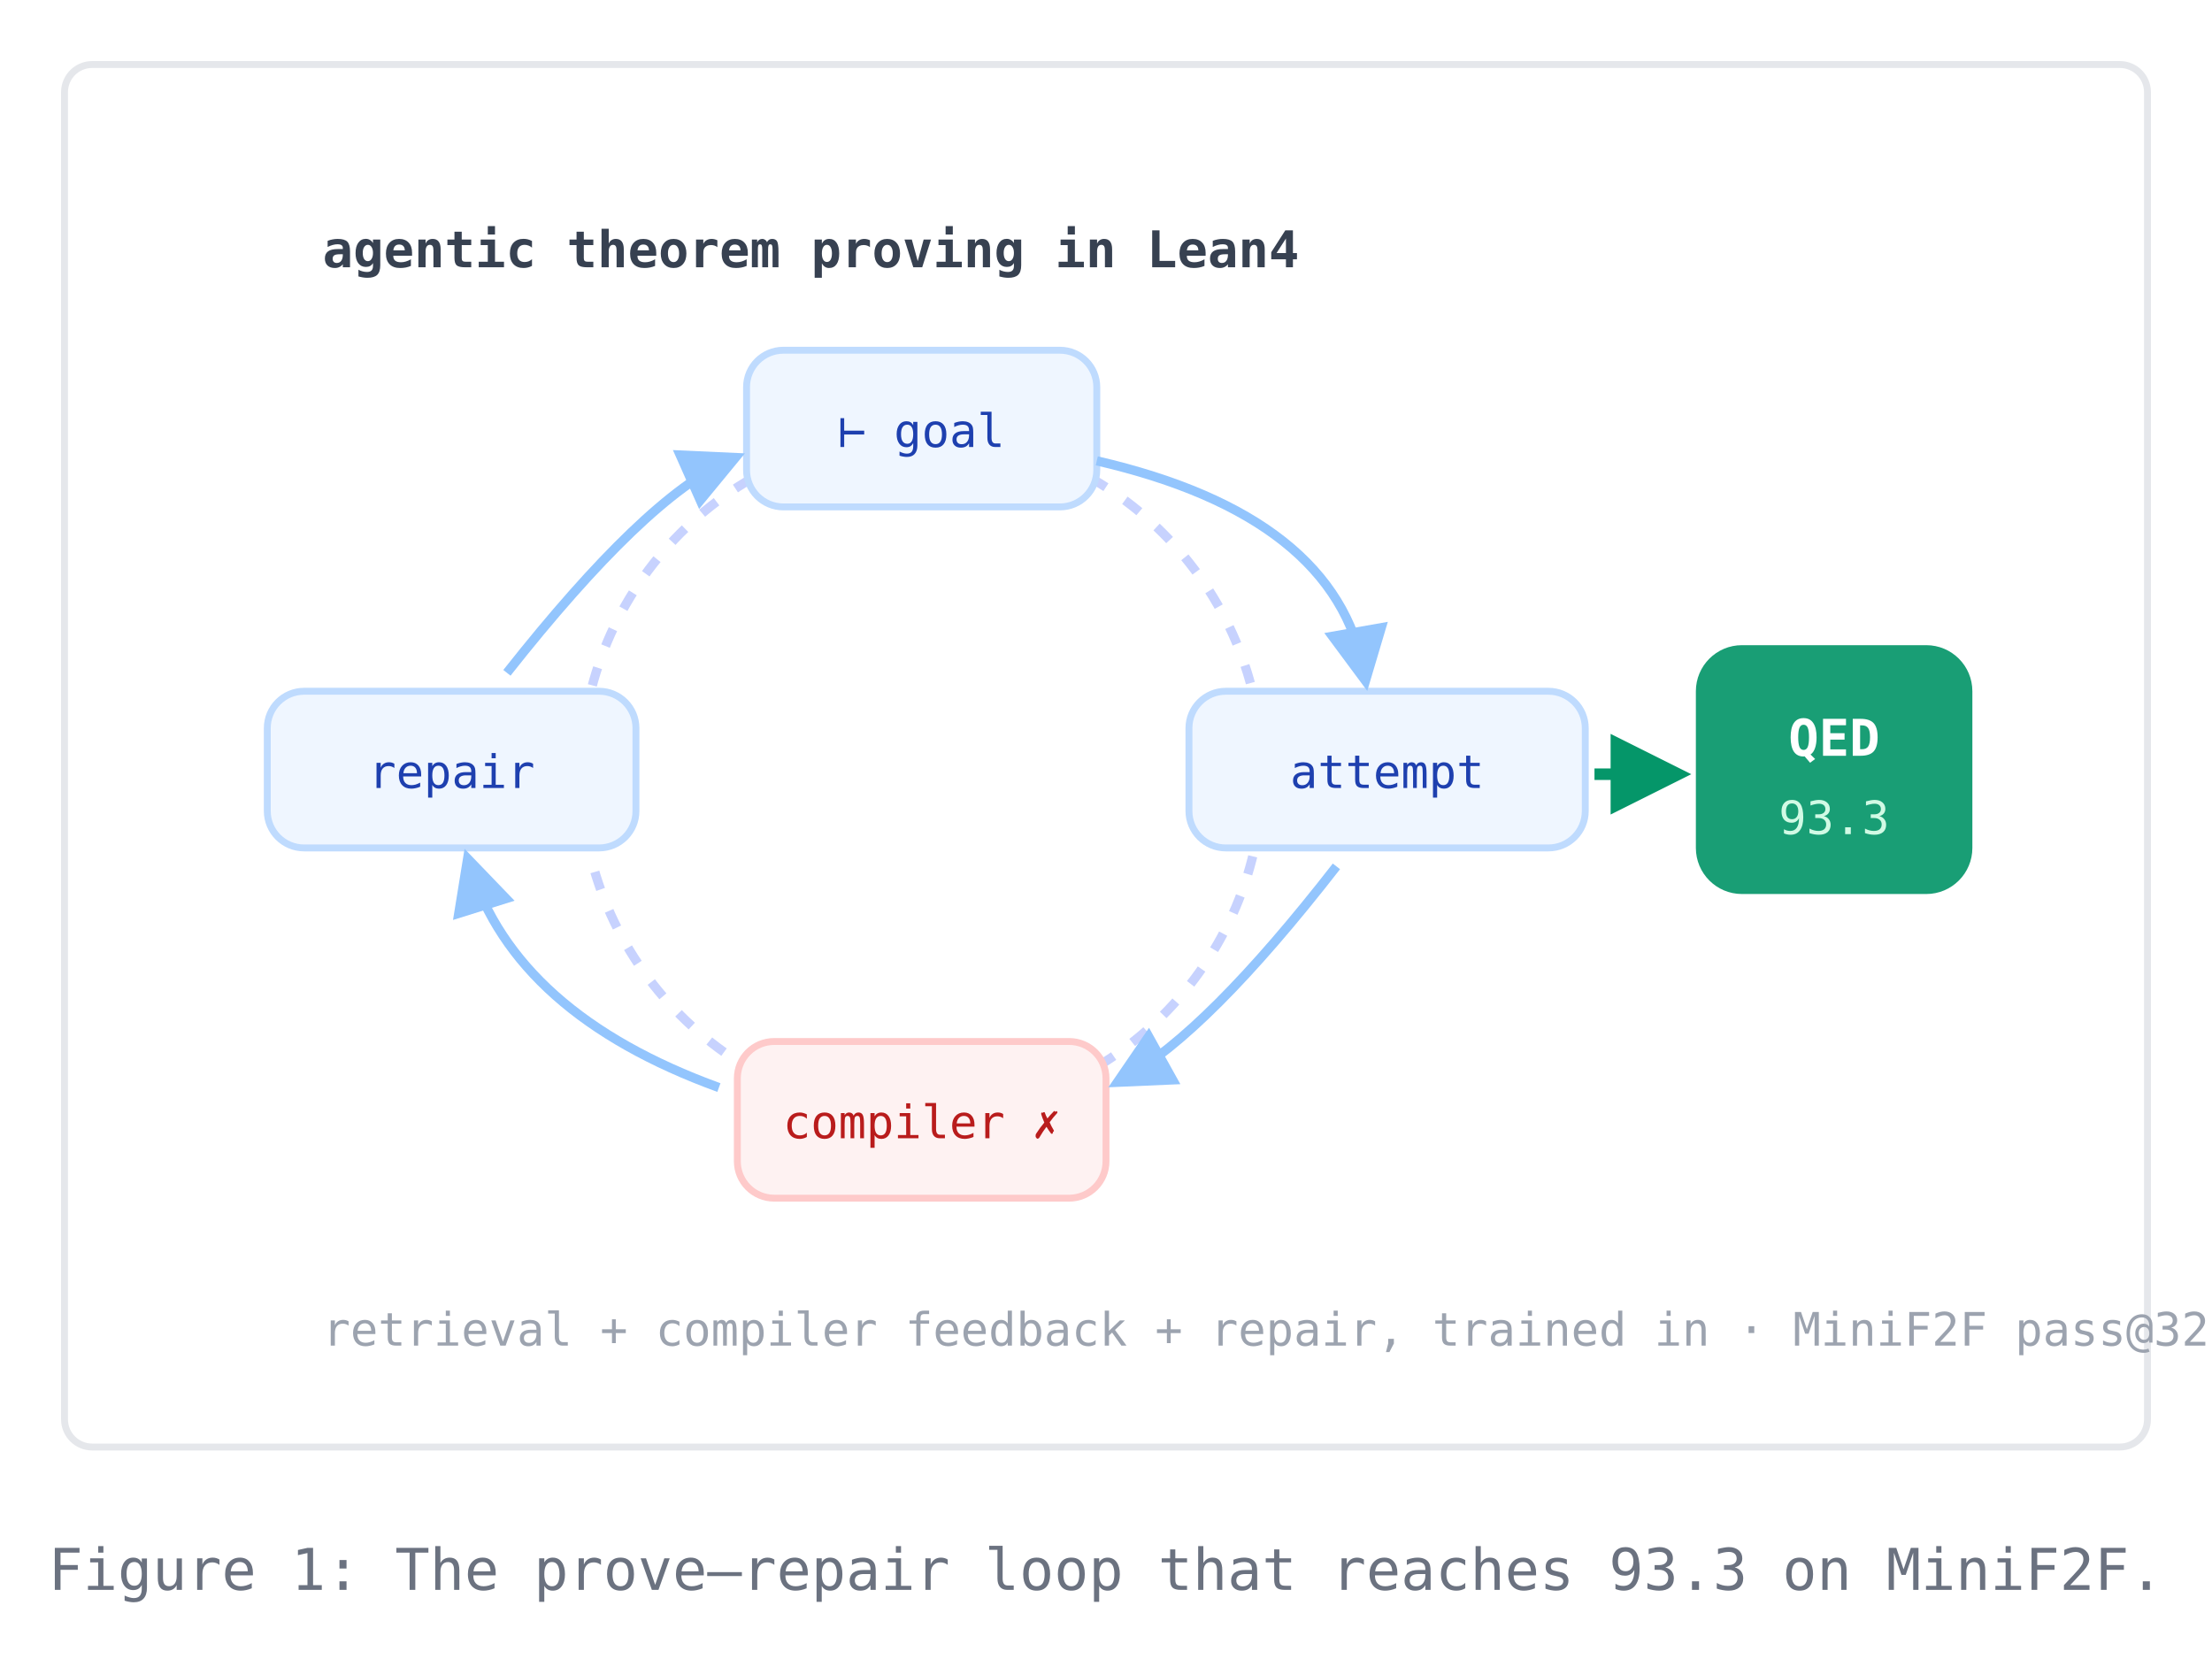
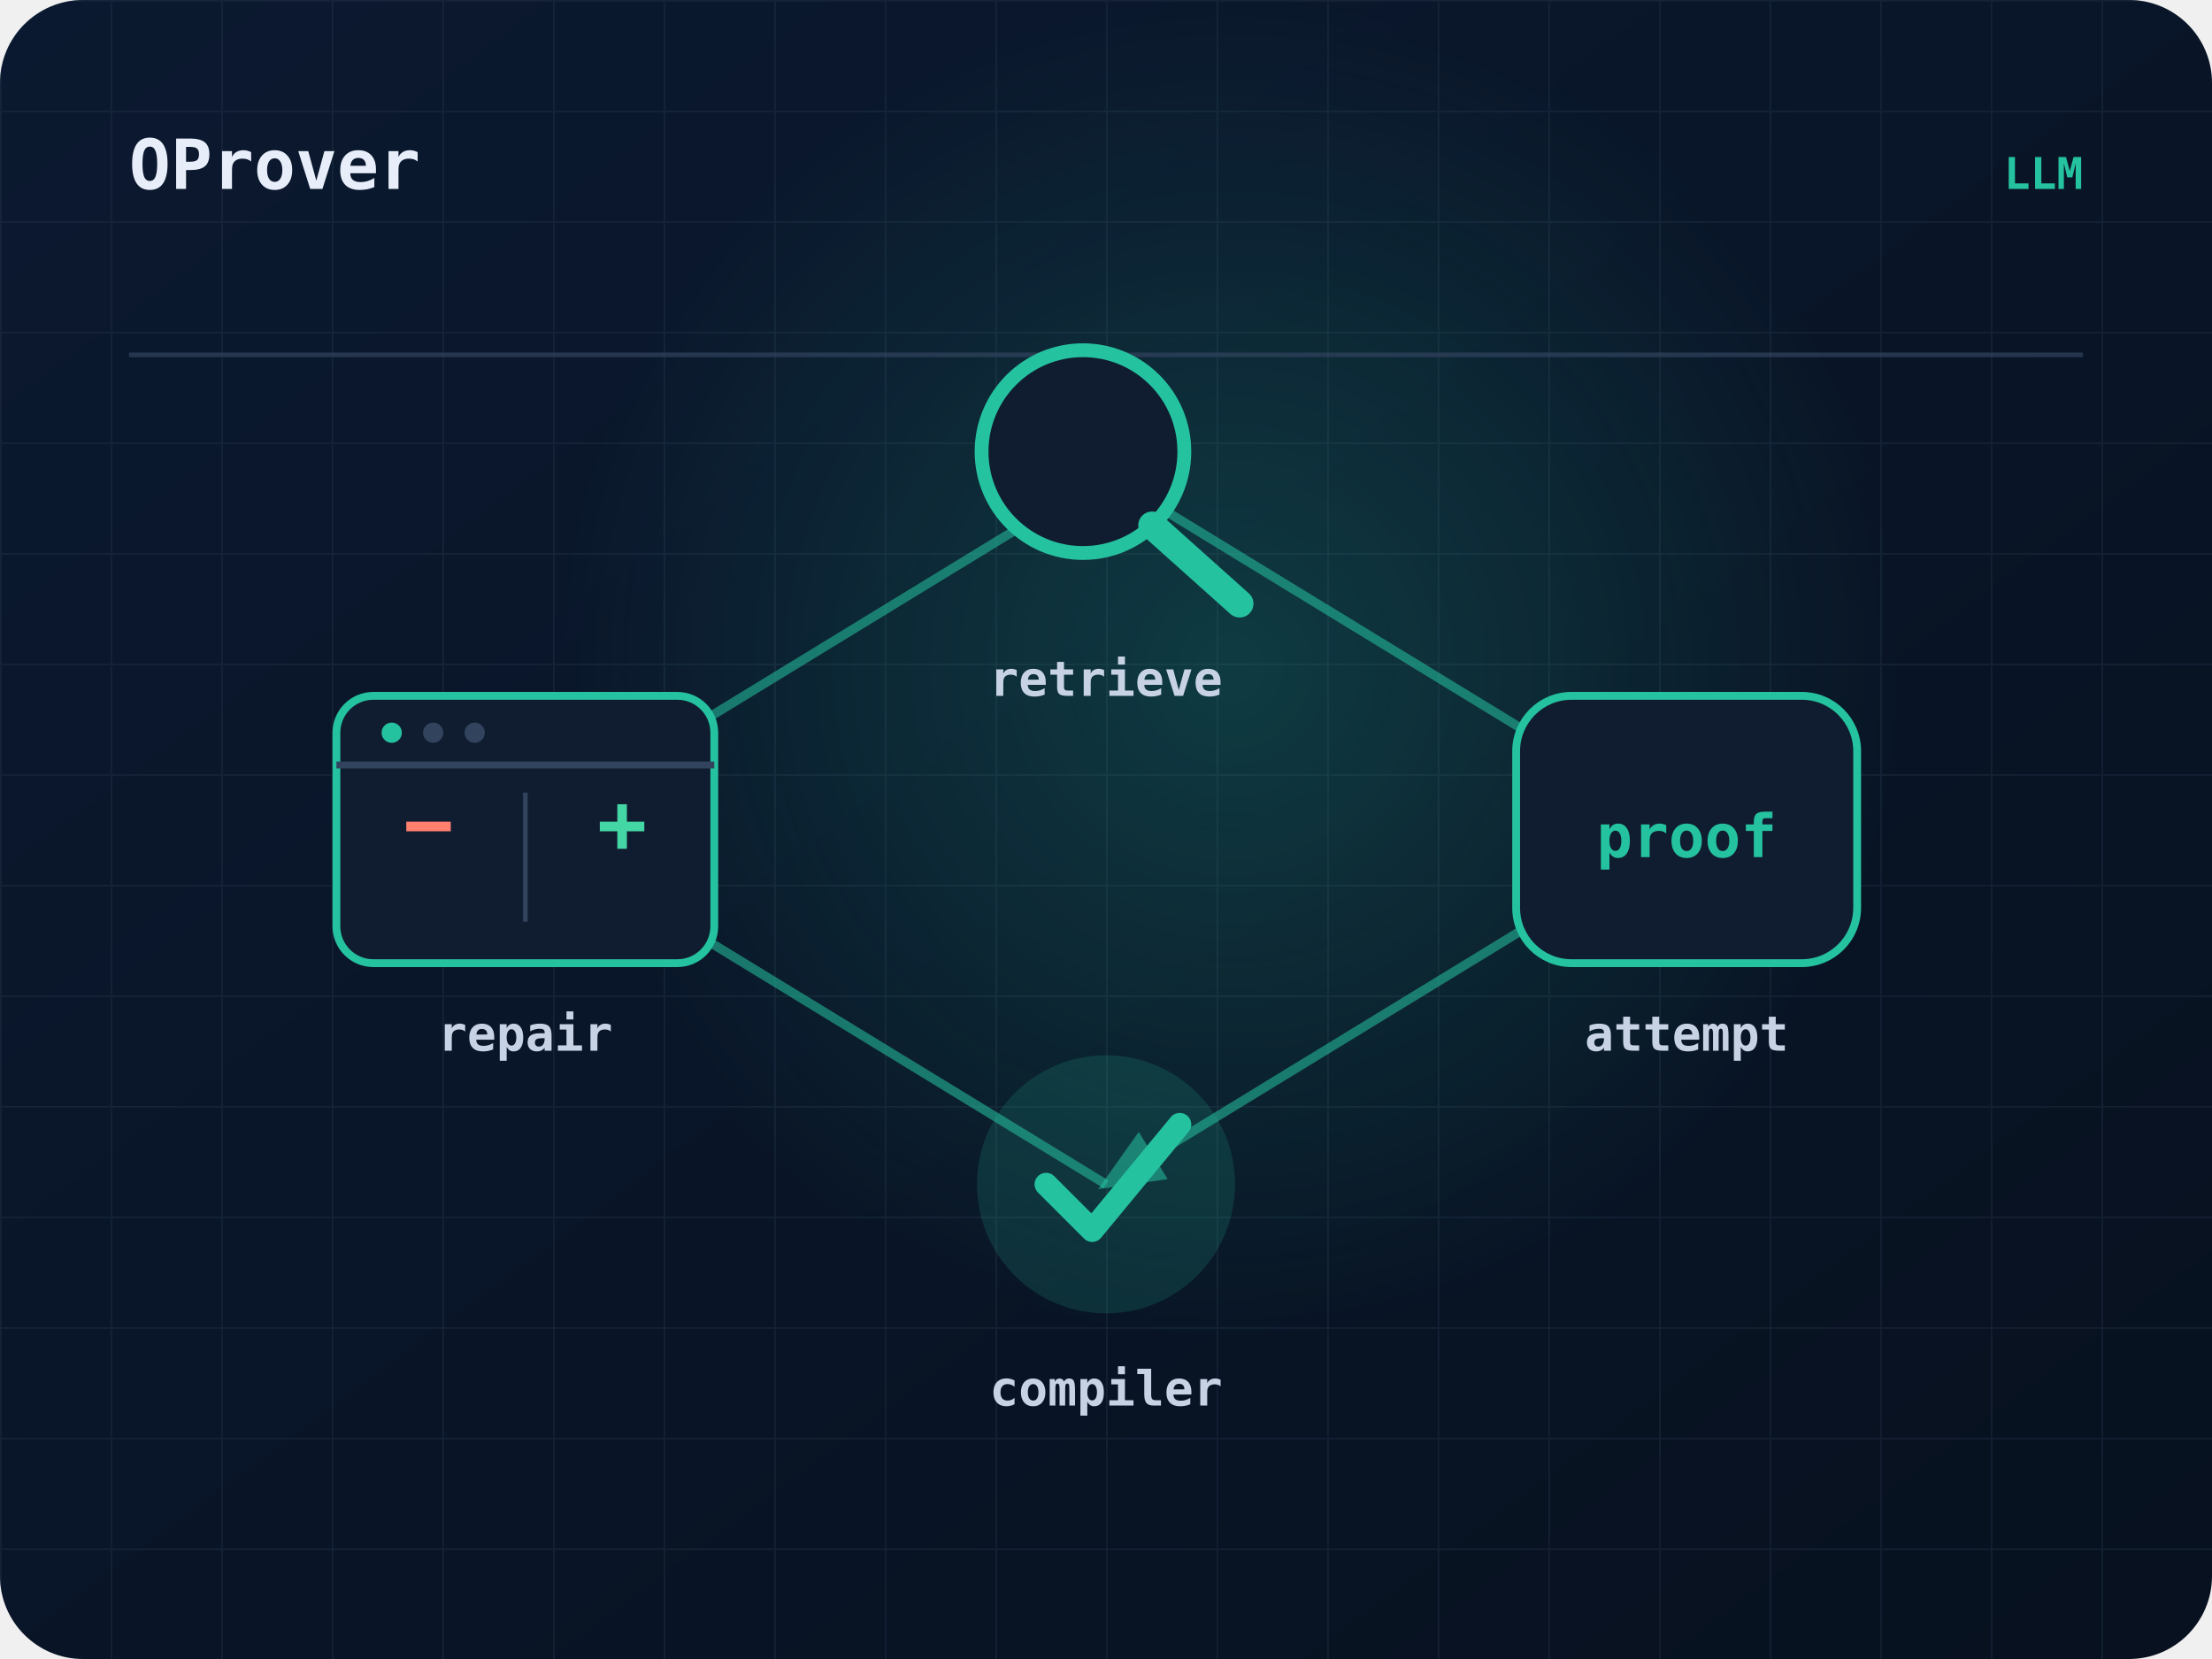
- <svg xmlns="http://www.w3.org/2000/svg" viewBox="0 0 480 360">
-   <rect width="480" height="360" fill="#ffffff" />
-   <rect x="14" y="14" width="452" height="300" fill="none" stroke="#e5e7eb" stroke-width="1.5" rx="6" />
-   <text x="70" y="58" font-family="Space Mono, Menlo, monospace" font-size="11" fill="#374151" font-weight="bold">agentic theorem proving in Lean4</text>
-   <circle cx="200" cy="168" r="74" fill="none" stroke="#c7d2fe" stroke-width="2" stroke-dasharray="4 5" />
-   <rect x="162" y="76" width="76" height="34" rx="8" fill="#eff6ff" stroke="#bfdbfe" stroke-width="1.5" />
-   <text x="200" y="97" text-anchor="middle" font-family="Space Mono, Menlo, monospace" font-size="10" fill="#1e40af">⊢ goal</text>
-   <rect x="258" y="150" width="86" height="34" rx="8" fill="#eff6ff" stroke="#bfdbfe" stroke-width="1.5" />
-   <text x="301" y="171" text-anchor="middle" font-family="Space Mono, Menlo, monospace" font-size="10" fill="#1e40af">attempt</text>
-   <rect x="160" y="226" width="80" height="34" rx="8" fill="#fef2f2" stroke="#fecaca" stroke-width="1.5" />
-   <text x="200" y="247" text-anchor="middle" font-family="Space Mono, Menlo, monospace" font-size="10" fill="#b91c1c">compiler ✗</text>
-   <rect x="58" y="150" width="80" height="34" rx="8" fill="#eff6ff" stroke="#bfdbfe" stroke-width="1.5" />
-   <text x="98" y="171" text-anchor="middle" font-family="Space Mono, Menlo, monospace" font-size="10" fill="#1e40af">repair</text>
-   <path d="M238 100 Q290 112 296 146" fill="none" stroke="#93c5fd" stroke-width="2" marker-end="url(#a)" />
-   <path d="M290 188 Q262 224 244 234" fill="none" stroke="#93c5fd" stroke-width="2" marker-end="url(#a)" />
-   <path d="M156 236 Q112 220 102 188" fill="none" stroke="#93c5fd" stroke-width="2" marker-end="url(#a)" />
-   <path d="M110 146 Q140 108 158 100" fill="none" stroke="#93c5fd" stroke-width="2" marker-end="url(#a)" />
+ <svg xmlns="http://www.w3.org/2000/svg" viewBox="0 0 480 360" role="img" aria-labelledby="title desc">
  <defs>
-     <marker id="a" markerWidth="7" markerHeight="7" refX="5" refY="3.5" orient="auto">
-       <path d="M0 0 L7 3.5 L0 7 z" fill="#93c5fd" />
+     <linearGradient id="bg" x1="0" y1="0" x2="1" y2="1">
+       <stop stop-color="#0b1930" />
+       <stop offset="1" stop-color="#07111f" />
+     </linearGradient>
+     <radialGradient id="halo">
+       <stop stop-color="#25c2a0" stop-opacity=".22" />
+       <stop offset="1" stop-color="#25c2a0" stop-opacity="0" />
+     </radialGradient>
+     <pattern id="grid" width="24" height="24" patternUnits="userSpaceOnUse">
+       <path d="M 24 0 L 0 0 0 24" fill="none" stroke="#2b3b53" stroke-width=".7" opacity=".32" />
+     </pattern>
+     <marker id="arrow" markerWidth="8" markerHeight="8" refX="6" refY="3" orient="auto">
+       <path d="M0,0 L0,6 L7,3 z" fill="#25c2a0" />
    </marker>
  </defs>
-   <rect x="368" y="140" width="60" height="54" rx="10" fill="#059669" opacity="0.92" />
-   <text x="398" y="164" text-anchor="middle" font-family="Space Mono, Menlo, monospace" font-size="11" fill="#ffffff" font-weight="bold">QED</text>
-   <text x="398" y="181" text-anchor="middle" font-family="Space Mono, Menlo, monospace" font-size="10" fill="#d1fae5">93.3</text>
-   <path d="M346 168 L362 168" stroke="#059669" stroke-width="2.5" marker-end="url(#b)" />
-   <defs>
-     <marker id="b" markerWidth="7" markerHeight="7" refX="5" refY="3.5" orient="auto">
-       <path d="M0 0 L7 3.5 L0 7 z" fill="#059669" />
-     </marker>
-   </defs>
-   <text x="70" y="292" font-family="Space Mono, Menlo, monospace" font-size="10" fill="#9ca3af">retrieval + compiler feedback + repair, trained in  ·  MiniF2F pass@32</text>
-   <text x="240" y="345" text-anchor="middle" font-family="Space Mono, Menlo, monospace" font-size="12.5" fill="#6b7280">Figure 1: The prove–repair loop that reaches 93.3 on MiniF2F.</text>
+   <rect width="480" height="360" rx="18" fill="url(#bg)" />
+   <rect width="480" height="360" rx="18" fill="url(#grid)" />
+   <circle cx="267" cy="145" r="145" fill="url(#halo)" />
+   <path d="M 28 77 H 452" stroke="#31435d" stroke-width="1" opacity=".7" />
+   <text x="28" y="41" text-anchor="start" font-family="IBM Plex Mono, Menlo, monospace" font-size="15" font-weight="700" fill="#e8eef9">OProver</text>
+   <text x="452" y="41" text-anchor="end" font-family="IBM Plex Mono, Menlo, monospace" font-size="9.5" font-weight="700" fill="#25c2a0">LLM</text>
+   <path d="M 240 103 L 366 180" fill="none" stroke="#25c2a0" stroke-width="2" opacity=".55" marker-end="url(#arrow)" />
+   <path d="M 366 180 L 240 257" fill="none" stroke="#25c2a0" stroke-width="2" opacity=".55" marker-end="url(#arrow)" />
+   <path d="M 240 257 L 114 180" fill="none" stroke="#25c2a0" stroke-width="2" opacity=".55" marker-end="url(#arrow)" />
+   <path d="M 114 180 L 240 103" fill="none" stroke="#25c2a0" stroke-width="2" opacity=".55" marker-end="url(#arrow)" />
+   <circle cx="235" cy="98" r="22" fill="#101d30" stroke="#25c2a0" stroke-width="3" />
+   <line x1="250" y1="114" x2="269" y2="131" stroke="#25c2a0" stroke-width="6" stroke-linecap="round" />
+   <text x="240" y="151" text-anchor="middle" font-family="IBM Plex Mono, Menlo, monospace" font-size="10.5" font-weight="600" fill="#c7d3e5">retrieve</text>
+   <rect x="329" y="151" width="74" height="58" rx="12" fill="#101d30" stroke="#25c2a0" stroke-width="1.7" />
+   <text x="366" y="186" text-anchor="middle" font-family="IBM Plex Mono, Menlo, monospace" font-size="13" font-weight="700" fill="#25c2a0">proof</text>
+   <text x="366" y="228" text-anchor="middle" font-family="IBM Plex Mono, Menlo, monospace" font-size="10.5" font-weight="600" fill="#c7d3e5">attempt</text>
+   <circle cx="240" cy="257" r="27" fill="#25c2a0" opacity=".16" stroke="#25c2a0" stroke-width="2" />
+   <path d="M 227 257 L 237 267 L 256 244" fill="none" stroke="#25c2a0" stroke-width="5" stroke-linecap="round" stroke-linejoin="round" />
+   <text x="240" y="305" text-anchor="middle" font-family="IBM Plex Mono, Menlo, monospace" font-size="10.5" font-weight="600" fill="#c7d3e5">compiler</text>
+   <rect x="73" y="151" width="82" height="58" rx="8" fill="#101d30" stroke="#25c2a0" stroke-width="1.7" />
+   <line x1="73" y1="166" x2="155" y2="166" stroke="#31435d" stroke-width="1.5" />
+   <circle cx="85" cy="159" r="2.2" fill="#25c2a0" />
+   <circle cx="94" cy="159" r="2.2" fill="#31435d" />
+   <circle cx="103" cy="159" r="2.2" fill="#31435d" />
+   <text x="93" y="185" text-anchor="middle" font-family="IBM Plex Mono, Menlo, monospace" font-size="18" font-weight="700" fill="#ff806e">−</text>
+   <text x="135" y="185" text-anchor="middle" font-family="IBM Plex Mono, Menlo, monospace" font-size="18" font-weight="700" fill="#45d6a5">+</text>
+   <line x1="114" y1="172" x2="114" y2="200" stroke="#31435d" />
+   <text x="114" y="228" text-anchor="middle" font-family="IBM Plex Mono, Menlo, monospace" font-size="10.5" font-weight="600" fill="#c7d3e5">repair</text>
</svg>
